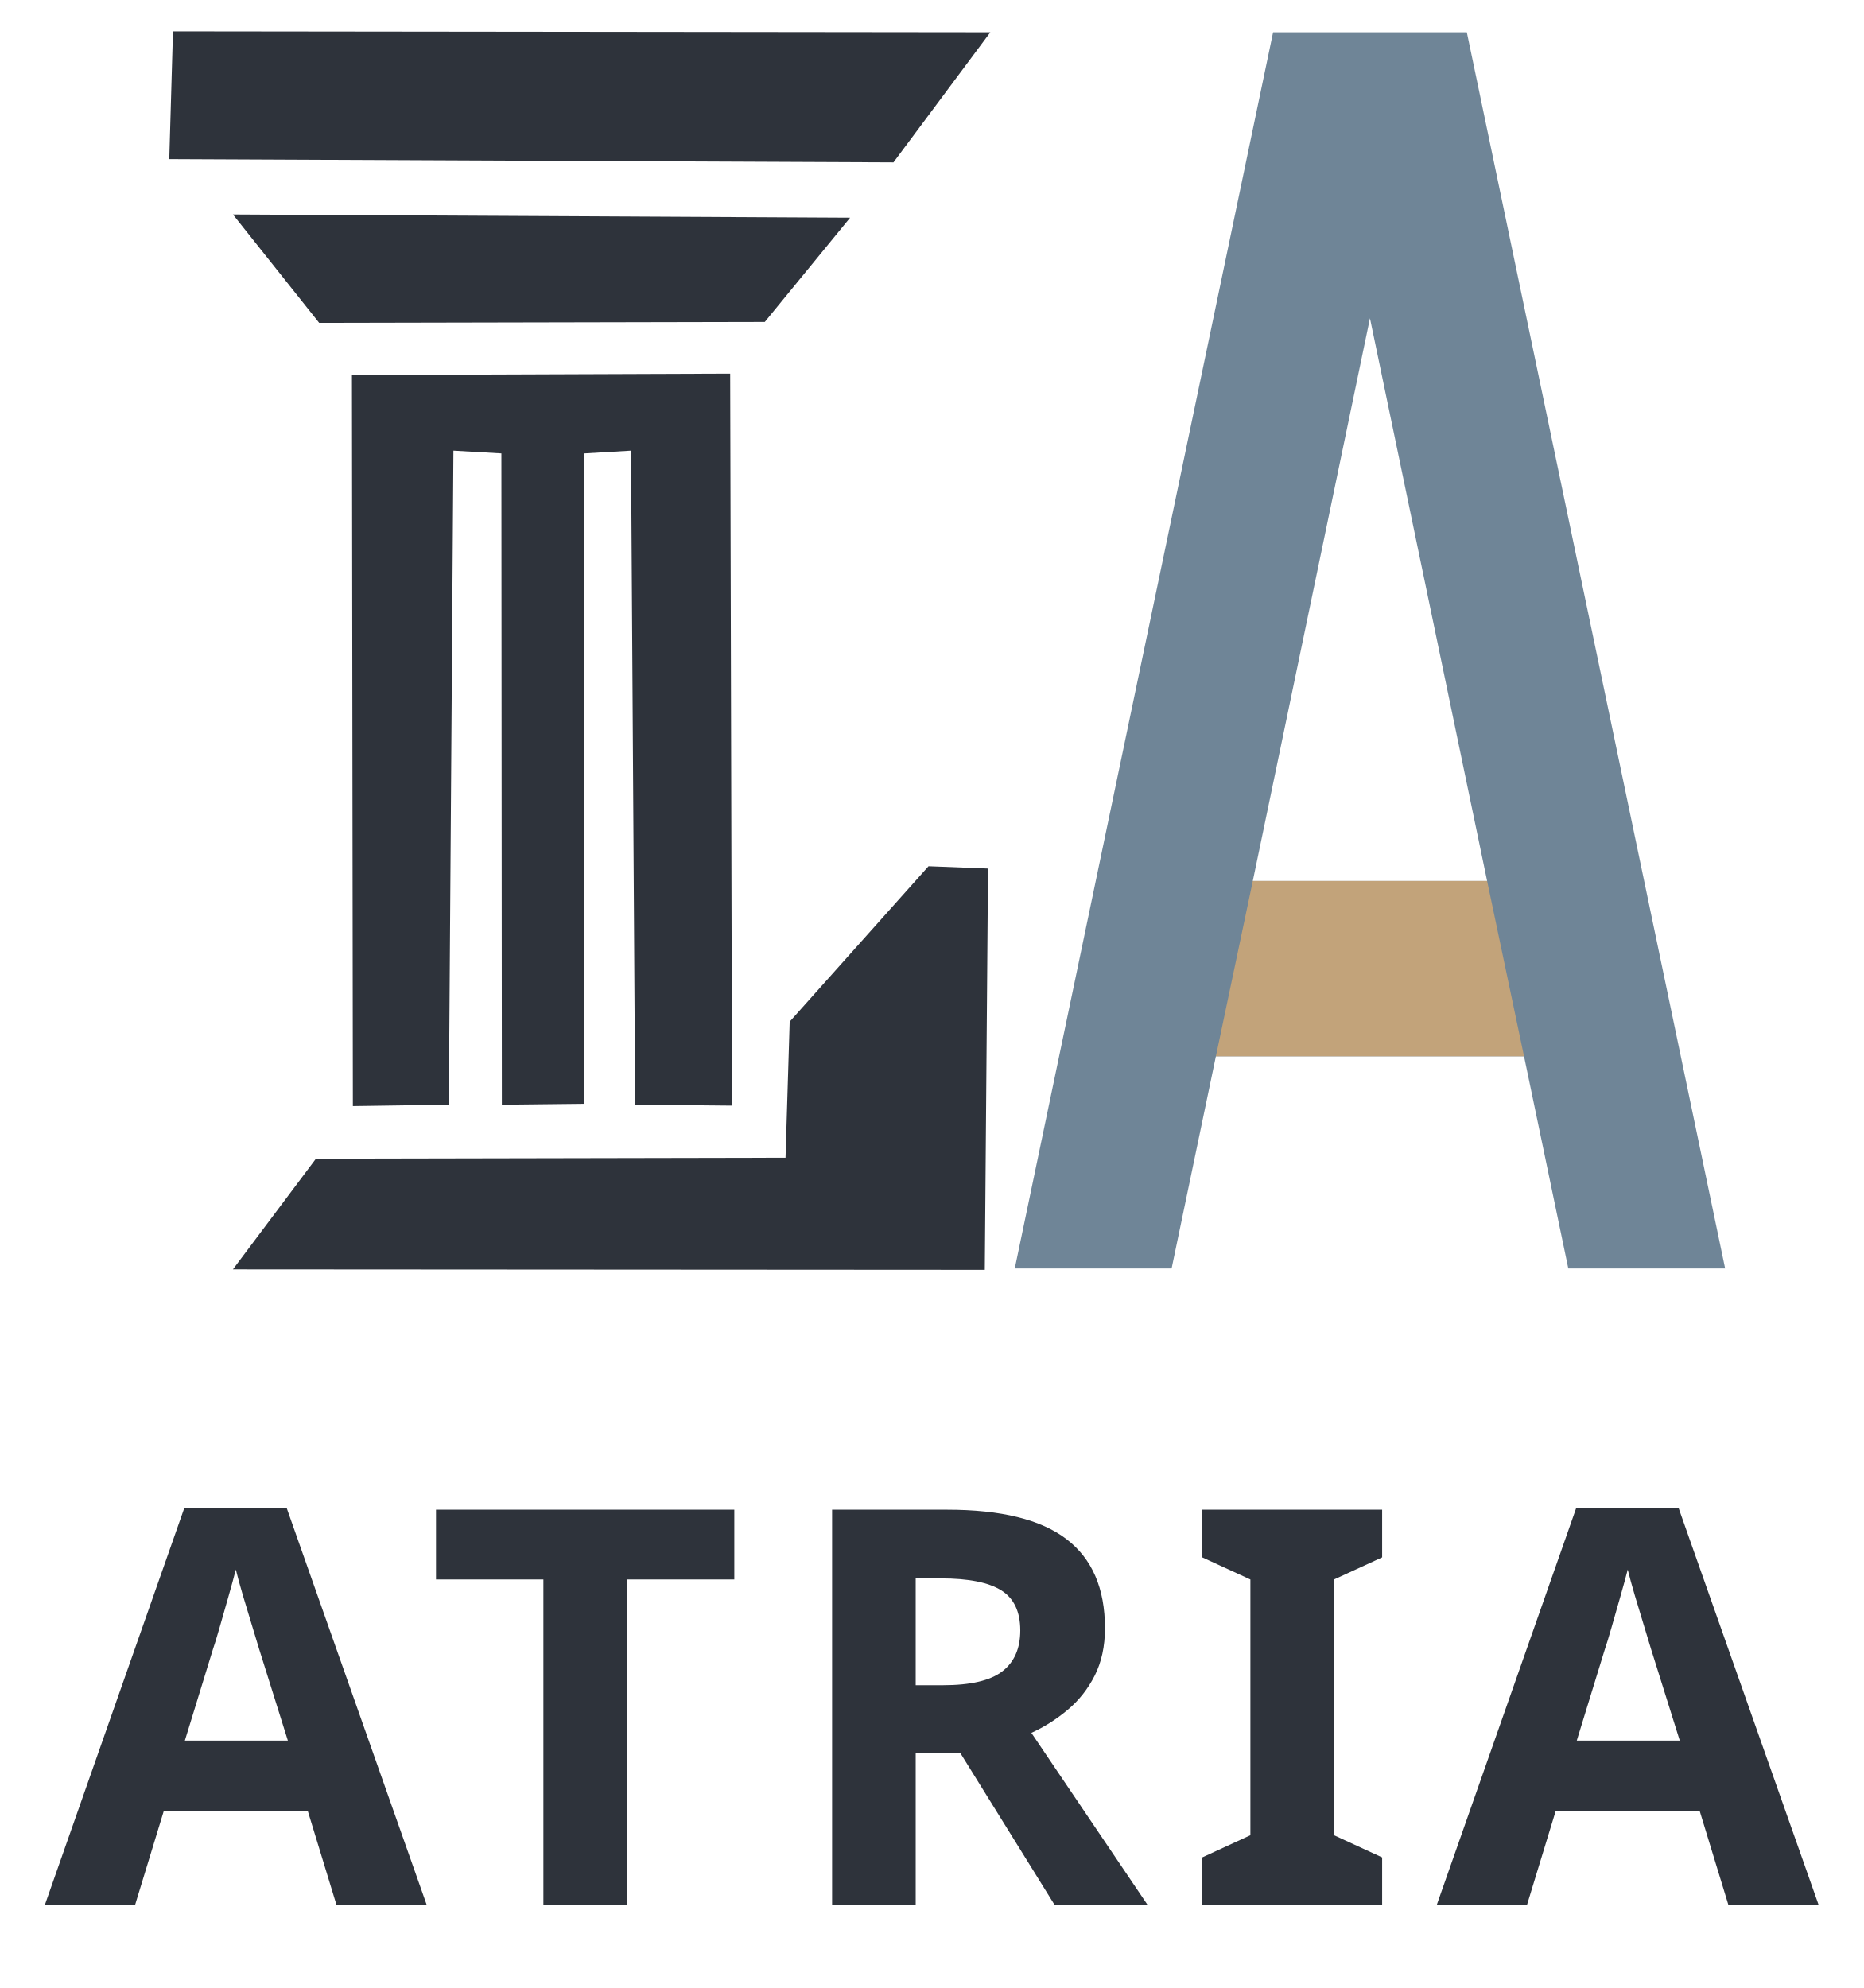
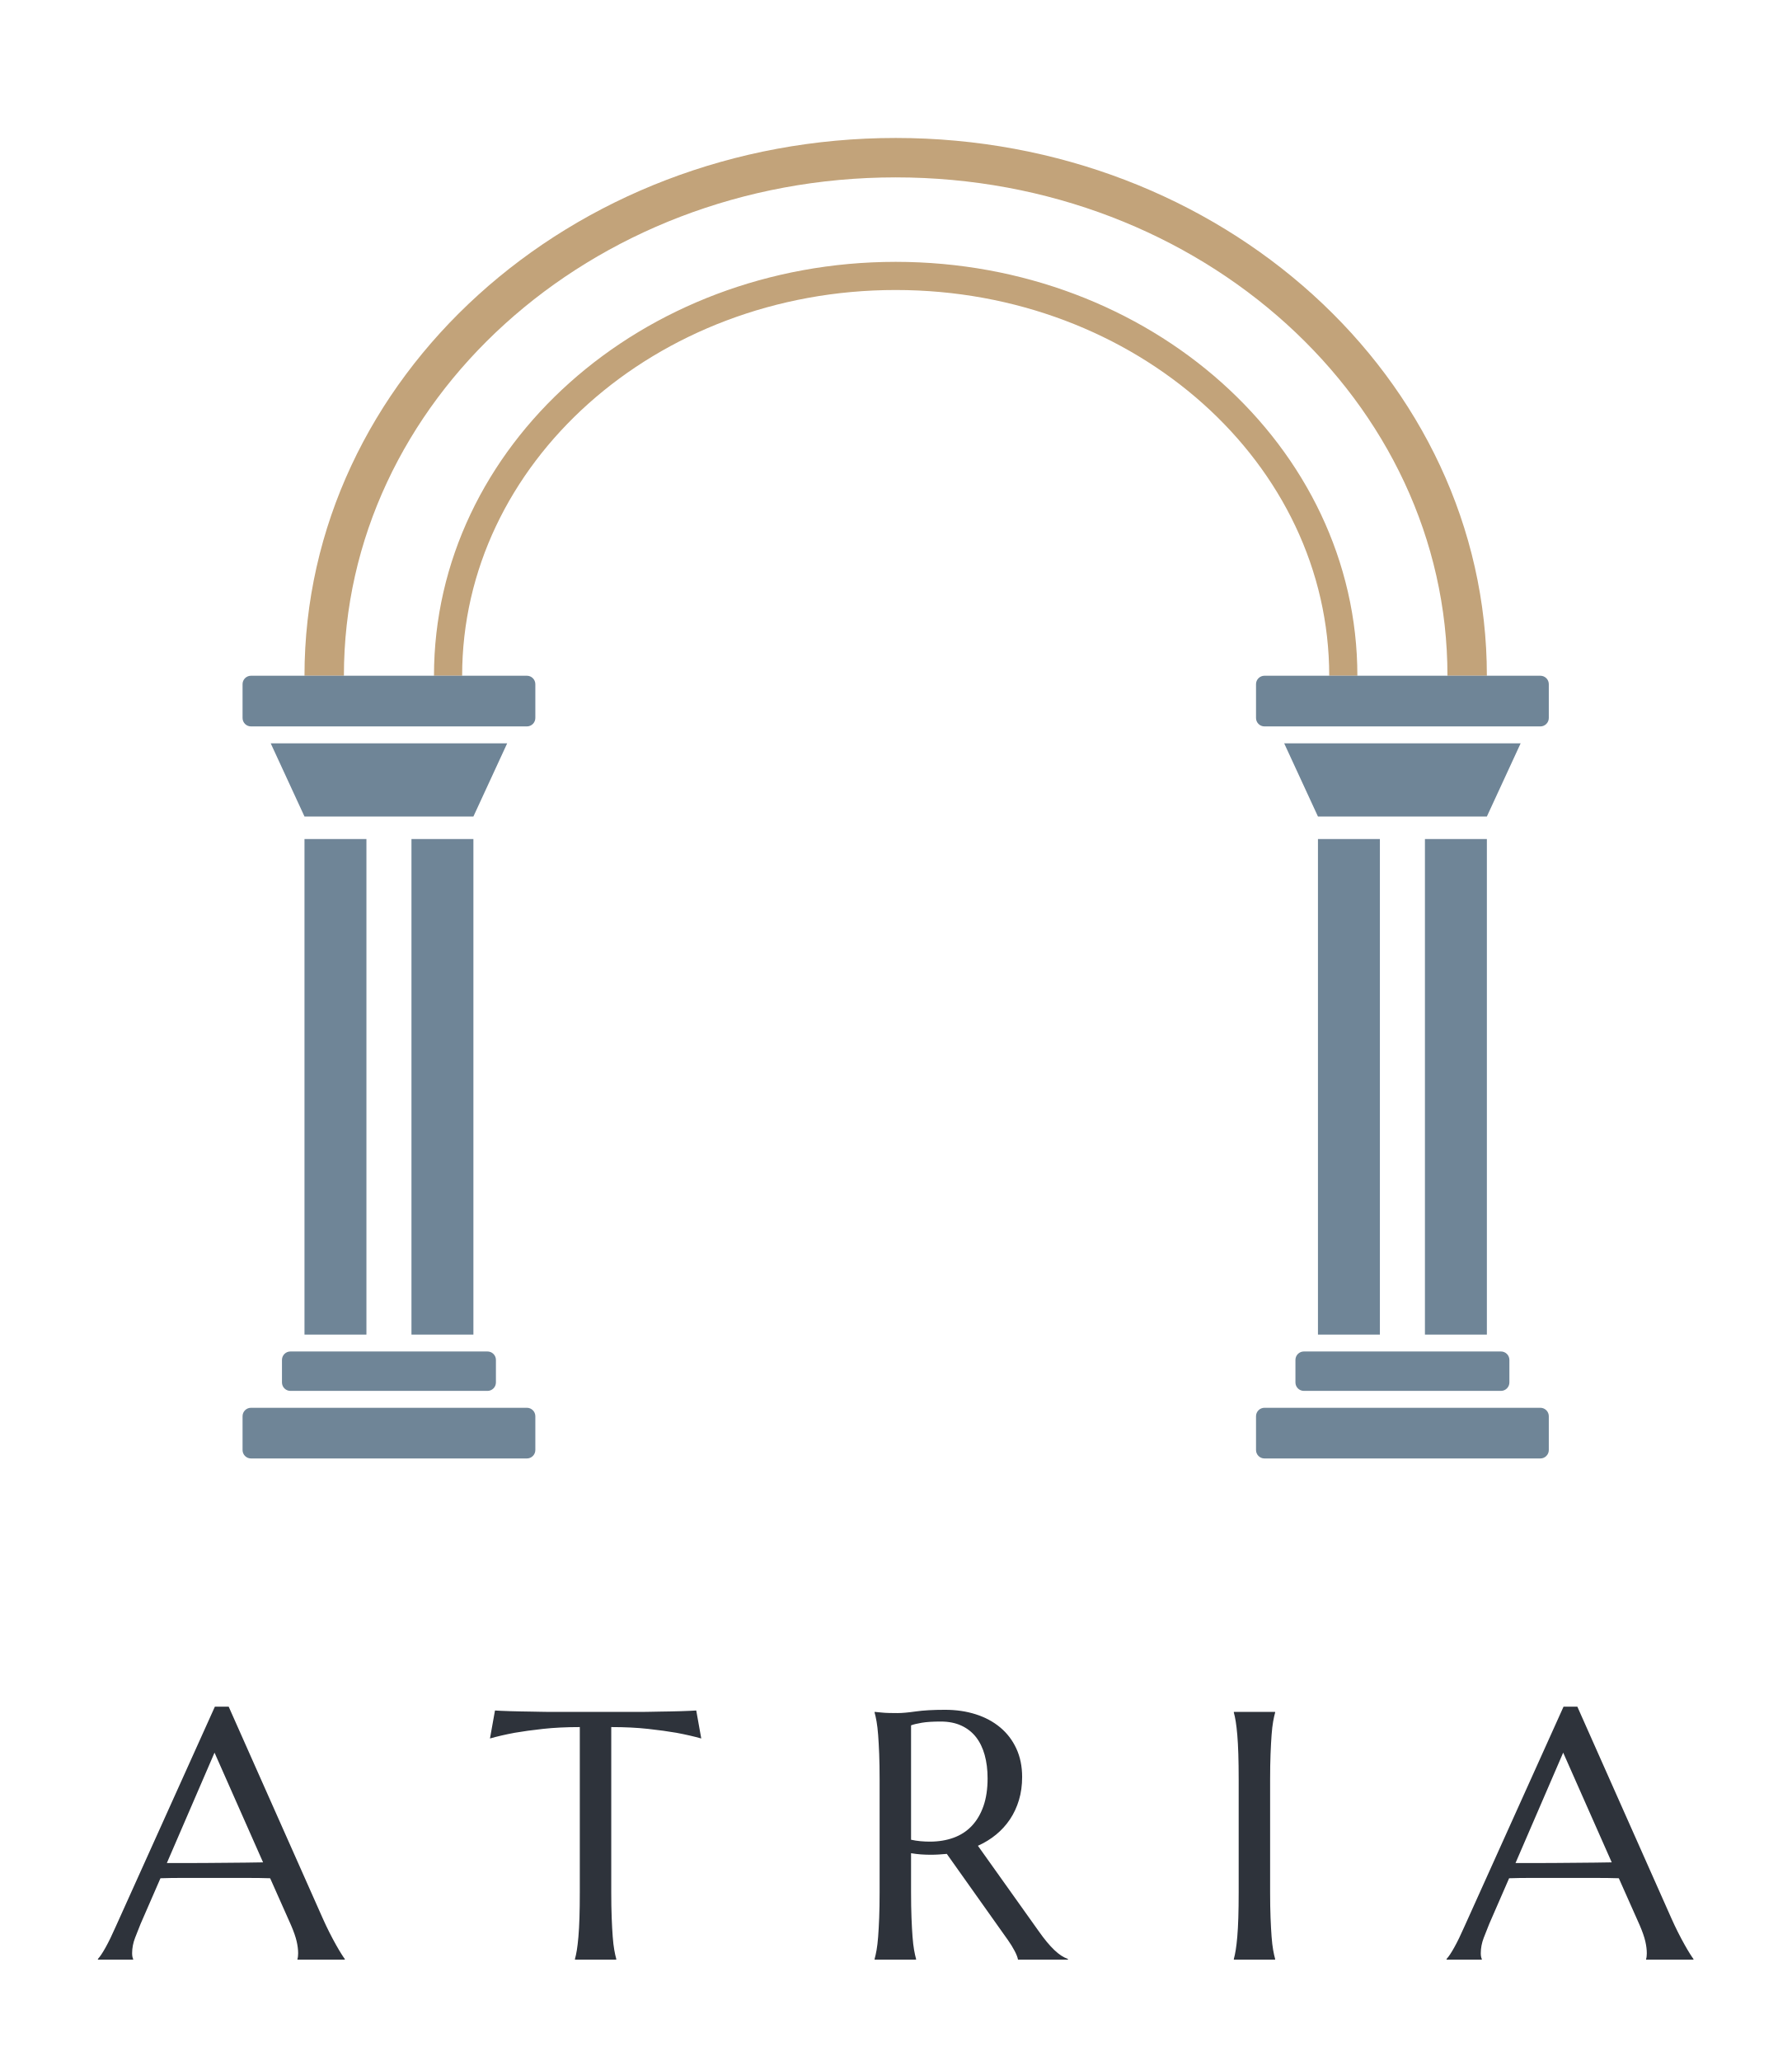
- <svg xmlns="http://www.w3.org/2000/svg" viewBox="0 0 404 431" role="img" aria-label="Atria">
-   <g transform="translate(-64 -77)">
-     <path fill="#2E333B" fill-rule="evenodd" d="M278.2 265.3L265.3 264.8L235.2 298.5L234.3 328.0L132.5 328.2L114.5 352.2L277.5 352.3ZM222.3 158.0L140.3 158.3L140.5 316.8L161.3 316.5L162.3 174.7L172.7 175.3L172.8 316.5L190.7 316.3L190.7 175.3L200.8 174.7L201.7 316.5L222.7 316.7ZM114.5 123.5L133.2 147.0L229.8 146.8L248.3 124.2ZM100.7 111.5L257.7 112.2L278.7 84.0L101.5 83.8Z" />
-     <path fill="#6F8597" fill-rule="evenodd" d="M340 84L382 84L438 352L404 352L394.4 306L327.6 306L318 352L284 352ZM361.0 146.0L386.4 268L335.6 268Z" />
-     <path fill="#C2A37A" d="M335.6 268L386.4 268L394.4 306L327.6 306Z" />
+ <svg xmlns="http://www.w3.org/2000/svg" viewBox="-19.08 -8 318.15 366" role="img" aria-label="Atria">
+   <g fill="none" stroke="#C2A37A">
+     <path stroke-width="7" d="M38.5 112A101.5 92 0 0 1 241.5 112" />
+     <path stroke-width="5" d="M60.5 112A79.5 71 0 0 1 219.5 112" />
  </g>
-   <text x="202.0" y="413" text-anchor="middle" font-family="'Big Shoulders Display','Arial Narrow',Impact,sans-serif" font-weight="900" font-size="120" letter-spacing="8" fill="#2E333B">ATRIA</text>
+   <g fill="#6F8597">
+     <rect x="24" y="112" width="52" height="9" rx="1.5" />
+     <path d="M29 124H71L65 137H35Z" />
+     <rect x="35" y="141" width="11" height="88" />
+     <rect x="54" y="141" width="11" height="88" />
+     <rect x="31" y="232" width="38" height="7" rx="1.5" />
+     <rect x="24" y="242" width="52" height="9" rx="1.5" />
+     <rect x="204" y="112" width="52" height="9" rx="1.5" />
+     <path d="M209 124H251L245 137H215Z" />
+     <rect x="215" y="141" width="11" height="88" />
+     <rect x="234" y="141" width="11" height="88" />
+     <rect x="211" y="232" width="38" height="7" rx="1.5" />
+     <rect x="204" y="242" width="52" height="9" rx="1.5" />
+   </g>
+   <path fill="#2E333B" d="M33.75 340.0V339.877Q33.811 339.724 33.842 339.417Q33.872 339.11 33.872 338.865Q33.872 337.914 33.611 336.763Q33.351 335.612 32.614 333.894L28.902 325.548Q27.183 325.487 24.33 325.487Q21.476 325.487 18.162 325.487Q15.738 325.487 13.483 325.487Q11.228 325.487 9.418 325.548L5.889 333.649Q5.429 334.784 4.907 336.134Q4.385 337.484 4.385 338.865Q4.385 339.264 4.447 339.524Q4.508 339.785 4.57 339.877V340.0H-1.69V339.877Q-1.138 339.294 -0.309 337.806Q0.519 336.318 1.501 334.078L19.083 295.079H21.538L38.199 332.575Q38.782 333.894 39.411 335.137Q40.04 336.379 40.592 337.361Q41.144 338.343 41.574 339.018Q42.003 339.693 42.157 339.877V340.0ZM13.867 322.848Q15.646 322.848 17.518 322.833Q19.39 322.817 21.185 322.802Q22.98 322.787 24.637 322.771Q26.293 322.756 27.644 322.725L19.021 303.241L10.553 322.848Z M83.898 298.7Q80.278 298.7 77.363 299.022Q74.448 299.344 72.331 299.713Q69.876 300.173 67.943 300.725L68.833 295.755Q69.201 295.785 69.938 295.816Q70.674 295.847 71.579 295.877Q72.484 295.908 73.481 295.923Q74.479 295.939 75.368 295.954Q76.258 295.969 76.949 295.985Q77.639 296.0 77.946 296.0H95.466Q95.773 296.0 96.463 295.985Q97.154 295.969 98.044 295.954Q98.933 295.939 99.931 295.923Q100.928 295.908 101.833 295.877Q102.738 295.847 103.474 295.816Q104.211 295.785 104.579 295.755L105.469 300.725Q103.505 300.173 101.05 299.713Q98.933 299.344 96.018 299.022Q93.103 298.7 89.483 298.7V328.003Q89.483 330.611 89.56 332.559Q89.636 334.508 89.744 335.919Q89.851 337.331 90.02 338.282Q90.189 339.233 90.373 339.877V340.0H83.039V339.877Q83.223 339.233 83.377 338.282Q83.53 337.331 83.653 335.919Q83.776 334.508 83.837 332.559Q83.898 330.611 83.898 328.003Z M142.731 328.003Q142.731 330.611 142.808 332.559Q142.884 334.508 142.992 335.919Q143.099 337.331 143.268 338.282Q143.437 339.233 143.621 339.877V340.0H136.257V339.877Q136.441 339.233 136.609 338.282Q136.778 337.331 136.886 335.919Q136.993 334.508 137.07 332.575Q137.146 330.642 137.146 328.003V308.028Q137.146 305.42 137.07 303.471Q136.993 301.523 136.886 300.112Q136.778 298.7 136.609 297.734Q136.441 296.767 136.257 296.123V296.0L137.545 296.123Q138.128 296.184 138.849 296.199Q139.57 296.215 140.338 296.215Q141.534 296.215 143.575 295.923Q145.615 295.632 148.775 295.632Q151.721 295.632 154.222 296.43Q156.722 297.227 158.563 298.762Q160.404 300.296 161.432 302.52Q162.46 304.745 162.46 307.568Q162.46 309.777 161.893 311.664Q161.325 313.551 160.297 315.085Q159.269 316.619 157.827 317.801Q156.385 318.982 154.605 319.78L165.375 334.907Q166.173 336.042 166.863 336.87Q167.554 337.699 168.183 338.297Q168.812 338.895 169.395 339.279Q169.978 339.662 170.591 339.877V340.0H161.724Q161.632 339.417 161.126 338.45Q160.619 337.484 159.944 336.533L149.082 321.222Q148.377 321.283 147.671 321.329Q146.965 321.375 146.229 321.375Q145.37 321.375 144.495 321.314Q143.621 321.252 142.731 321.099ZM142.731 318.706Q143.559 318.89 144.418 318.967Q145.278 319.043 146.075 319.043Q148.377 319.043 150.279 318.353Q152.181 317.662 153.516 316.251Q154.851 314.84 155.587 312.738Q156.324 310.636 156.324 307.813Q156.324 305.512 155.802 303.64Q155.28 301.768 154.252 300.464Q153.225 299.16 151.66 298.439Q150.095 297.718 148.008 297.718Q145.891 297.718 144.633 297.933Q143.375 298.148 142.731 298.393Z M200.06 339.877Q200.244 339.233 200.397 338.282Q200.551 337.331 200.673 335.919Q200.796 334.508 200.857 332.559Q200.919 330.611 200.919 328.003V308.028Q200.919 305.42 200.857 303.471Q200.796 301.523 200.673 300.096Q200.551 298.669 200.397 297.718Q200.244 296.767 200.06 296.123V296.0H207.393V296.123Q207.209 296.767 207.04 297.718Q206.871 298.669 206.764 300.096Q206.657 301.523 206.58 303.471Q206.503 305.42 206.503 308.028V328.003Q206.503 330.611 206.58 332.559Q206.657 334.508 206.764 335.919Q206.871 337.331 207.04 338.282Q207.209 339.233 207.393 339.877V340.0H200.06Z M273.283 340.0V339.877Q273.344 339.724 273.375 339.417Q273.405 339.11 273.405 338.865Q273.405 337.914 273.144 336.763Q272.884 335.612 272.147 333.894L268.435 325.548Q266.716 325.487 263.863 325.487Q261.009 325.487 257.695 325.487Q255.271 325.487 253.016 325.487Q250.761 325.487 248.951 325.548L245.422 333.649Q244.962 334.784 244.44 336.134Q243.919 337.484 243.919 338.865Q243.919 339.264 243.98 339.524Q244.041 339.785 244.103 339.877V340.0H237.843V339.877Q238.396 339.294 239.224 337.806Q240.052 336.318 241.034 334.078L258.616 295.079H261.071L277.732 332.575Q278.315 333.894 278.944 335.137Q279.573 336.379 280.125 337.361Q280.677 338.343 281.107 339.018Q281.536 339.693 281.69 339.877V340.0ZM253.4 322.848Q255.179 322.848 257.051 322.833Q258.923 322.817 260.718 322.802Q262.513 322.787 264.17 322.771Q265.826 322.756 267.177 322.725L258.555 303.241L250.086 322.848Z" />
</svg>
